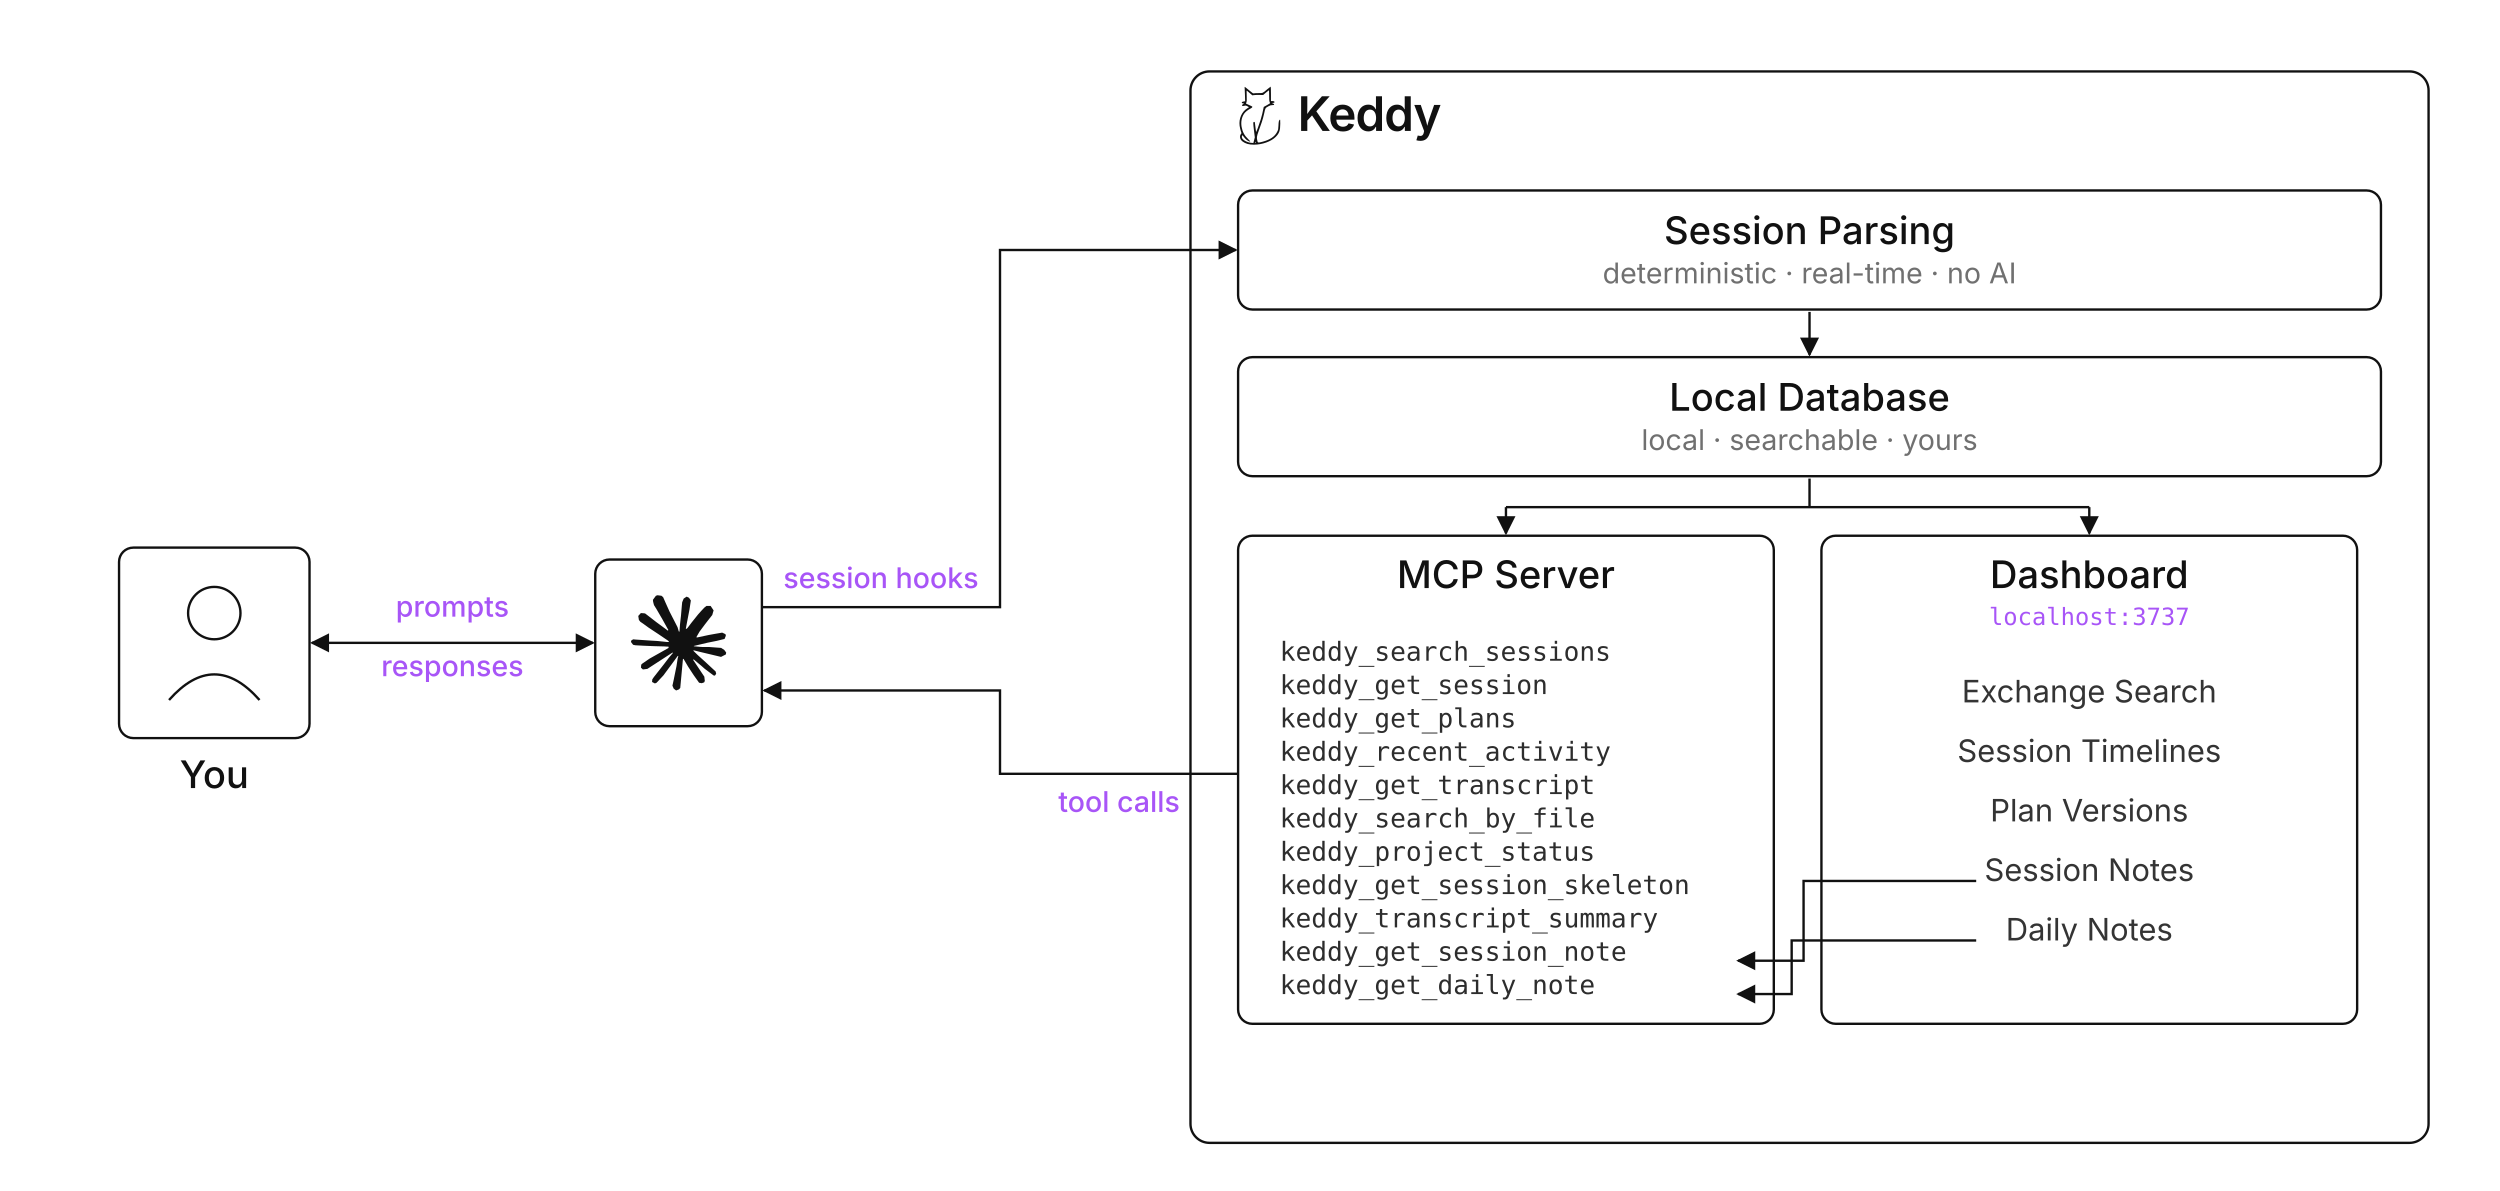
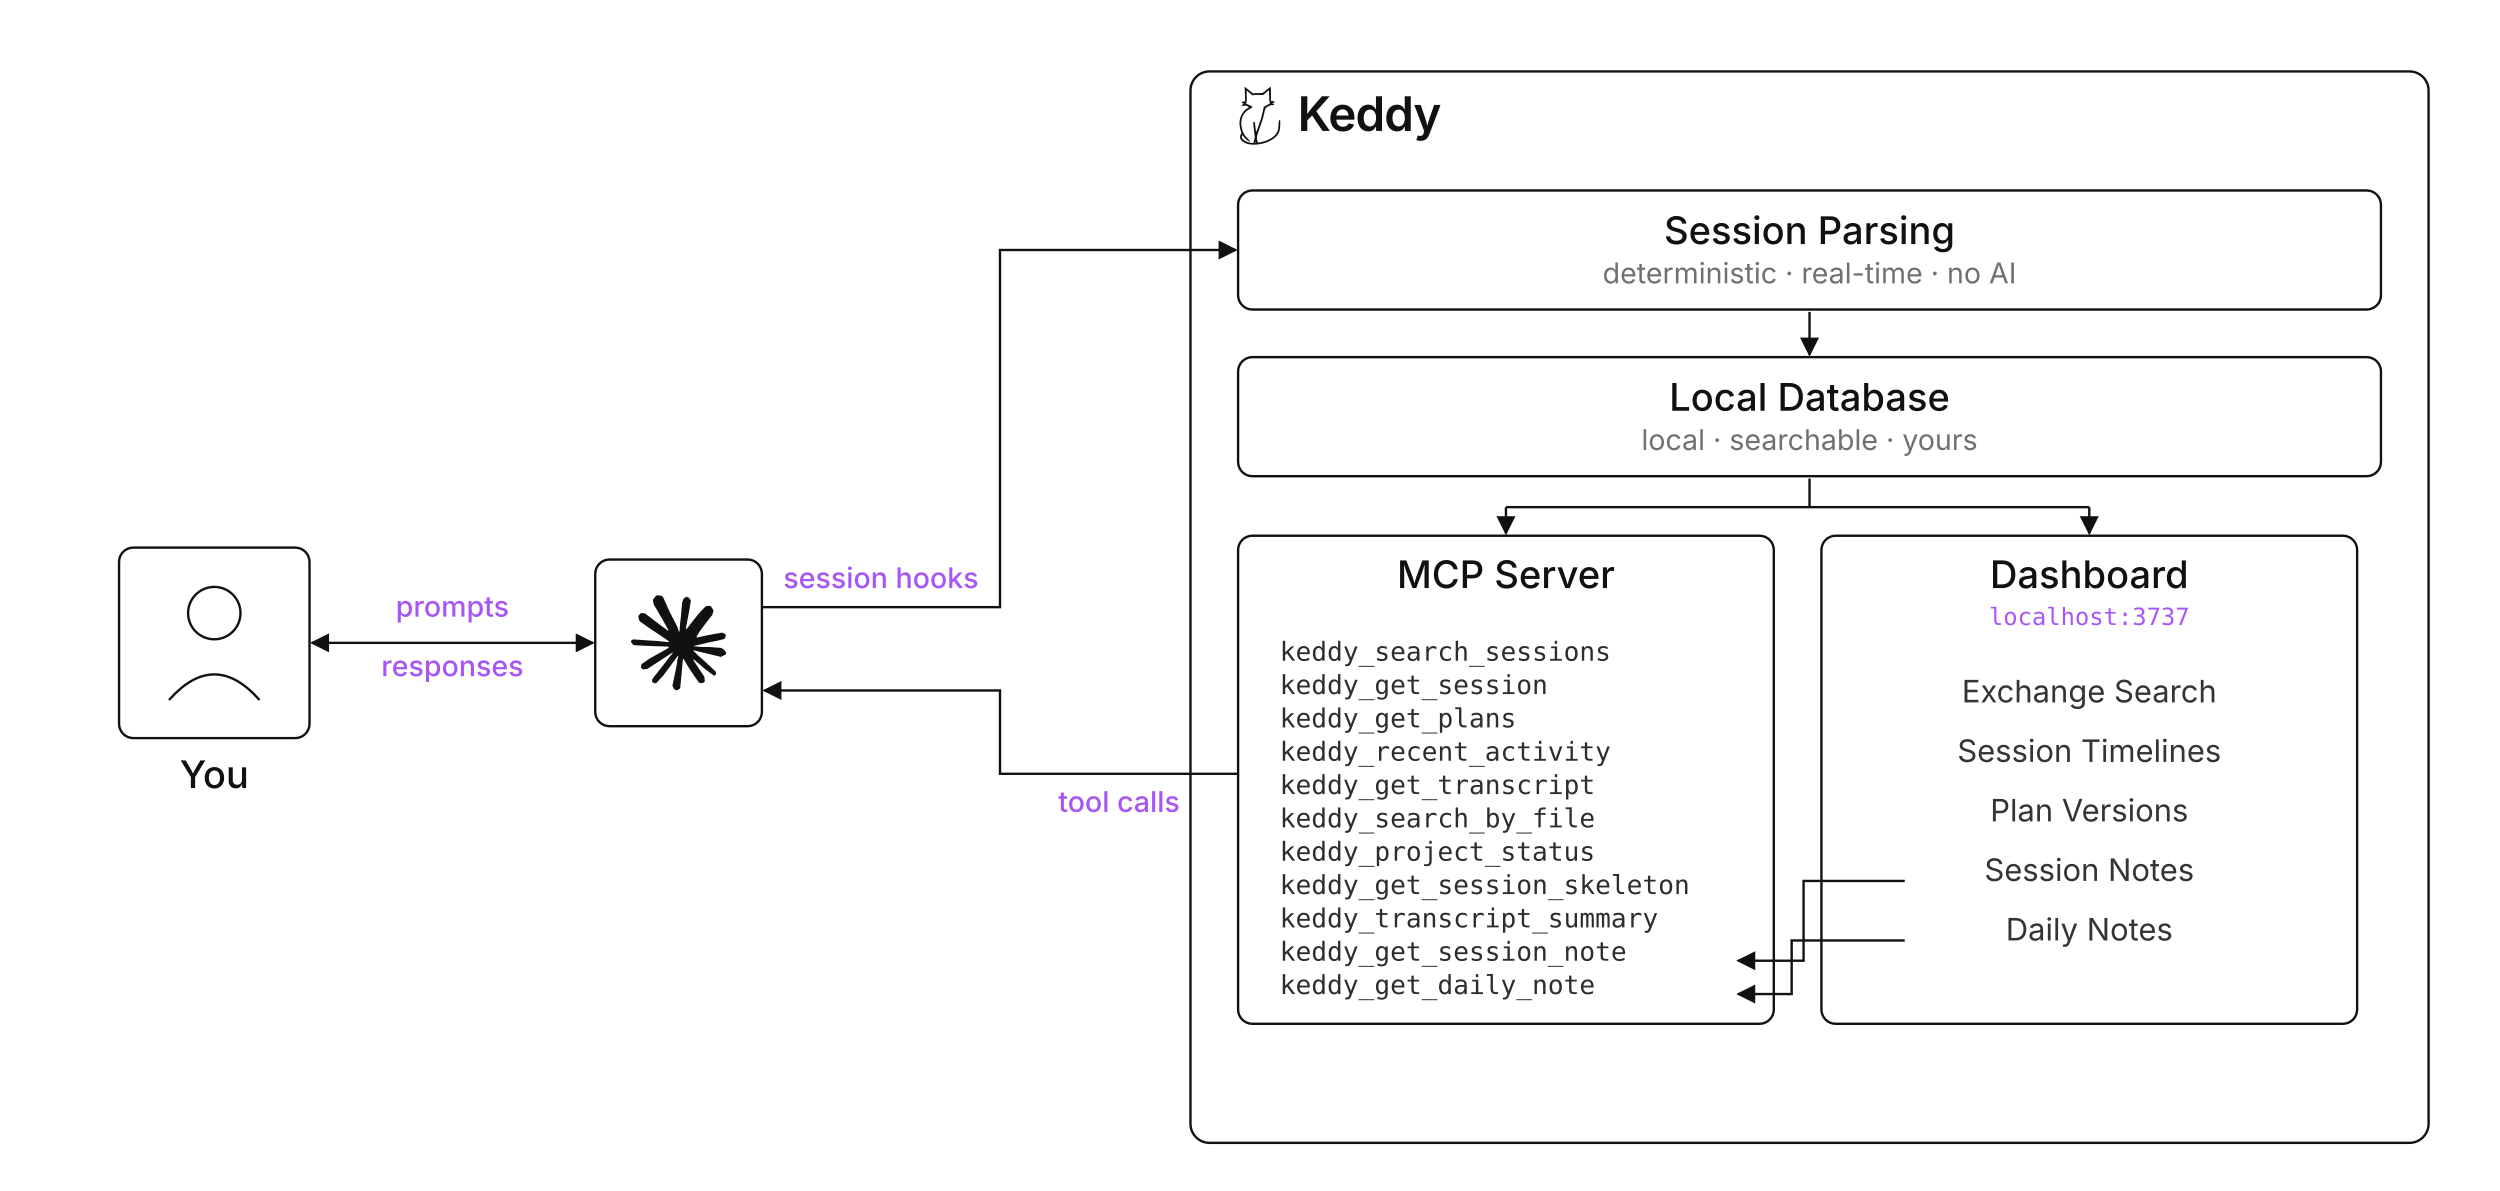
<svg xmlns="http://www.w3.org/2000/svg" viewBox="0 0 2100 1000" role="img" aria-label="Keddy architecture: You interact with Claude Code; Claude Code sends session hooks to Keddy's session reader, which writes to a local database. The database serves both MCP tools that Claude can call, and a dashboard you open in your browser.">
  <defs>
    <style>
      .box { fill: none; stroke: #111111; stroke-width: 2; }
      .label { font-family: -apple-system, BlinkMacSystemFont, "Inter", "Helvetica Neue", Arial, sans-serif; fill: #111111; }
      .label-box { font-size: 32px; font-weight: 500; }
      .label-sub { font-size: 24px; font-weight: 400; opacity: 0.6; }
      .label-title { font-size: 40px; font-weight: 600; letter-spacing: -0.02em; }
      .label-arrow { font-family: -apple-system, BlinkMacSystemFont, "Inter", "Helvetica Neue", Arial, sans-serif; font-size: 24px; font-weight: 500; fill: #a855f7; }
      .tool-list { font-family: ui-monospace, "SF Mono", Menlo, Consolas, monospace; font-size: 22px; fill: #111111; opacity: 0.88; }
      .capability-list { font-family: -apple-system, BlinkMacSystemFont, "Inter", "Helvetica Neue", Arial, sans-serif; font-size: 26px; fill: #111111; opacity: 0.85; }
      .arrow { stroke: #111111; stroke-width: 2; fill: none; }
    </style>
    <marker id="arrowhead" viewBox="0 0 10 10" refX="9" refY="5" markerWidth="8" markerHeight="8" orient="auto-start-reverse">
      <path d="M 0 0 L 10 5 L 0 10 z" fill="#111111" />
    </marker>
  </defs>
  <rect x="100" y="460" width="160" height="160" rx="12" class="box" />
  <circle cx="180" cy="515" r="22" fill="none" stroke="#111111" stroke-width="2" />
  <path d="M 142 588 Q 180 545 218 588" fill="none" stroke="#111111" stroke-width="2" />
  <text x="180" y="662" text-anchor="middle" class="label label-box">You</text>
  <line x1="262" y1="540" x2="498" y2="540" class="arrow" marker-end="url(#arrowhead)" marker-start="url(#arrowhead)" />
  <text x="380" y="518" text-anchor="middle" class="label-arrow">prompts</text>
  <text x="380" y="568" text-anchor="middle" class="label-arrow">responses</text>
  <rect x="500" y="470" width="140" height="140" rx="12" class="box" />
  <svg x="530" y="500" width="80" height="80" viewBox="0 0 24 24">
    <path fill="#111111" d="m4.714 15.956 4.717-2.647.079-.231-.079-.128h-.231l-.789-.049-2.696-.073-2.337-.097-2.265-.121-.571-.121-.534-.704.055-.352.48-.322.686.061 1.518.103 2.277.158 1.651.097 2.447.255h.389l.055-.158-.134-.097-.103-.097L6.973 9.836l-2.55-1.688-1.336-.971-.723-.492-.364-.461-.158-1.008.656-.723.88.061.225.061.892.686 1.906 1.475 2.489 1.834.364.303.146-.103.018-.073-.164-.273-1.354-2.447-1.445-2.489-.643-1.032-.17-.619c-.061-.255-.103-.467-.103-.729L6.287.134 6.7 0l.996.134.419.364.619 1.415 1.002 2.228 1.554 3.03.455.898.243.832.091.255h.158v-.146l.128-1.706.237-2.095.231-2.696.079-.759.376-.911.747-.492.583.279.48.686-.067.443-.285 1.852-.559 2.902-.364 1.943h.212l.243-.243.984-1.305 1.651-2.064.729-.82.85-.905.546-.431h1.032l.759 1.129-.34 1.166-1.062 1.348-.88 1.141-1.263 1.7-.789 1.36.073.109.188-.018 2.853-.607 1.542-.279 1.84-.316.832.389.091.395-.328.807-1.967.486-2.307.461-3.436.814-.043.03.049.061 1.548.146.662.036h1.621l3.018.225.789.522.474.638-.079.486-1.214.619-1.639-.389-3.825-.911-1.311-.328h-.182v.109l1.093 1.069 2.003 1.809 2.507 2.331.128.577-.322.455-.34-.049-2.204-1.657-.85-.747-1.925-1.621h-.128v.17l.443.65 2.344 3.521.121 1.081-.17.352-.607.212-.668-.121-1.372-1.925L14.38 17.959l-1.141-1.943-.14.079-.674 7.255-.316.37-.729.279-.607-.461-.322-.747.322-1.475.389-1.925.316-1.53.285-1.9.17-.631-.012-.043-.14.018-1.433 1.967-2.18 2.945-1.724 1.846-.413.164-.716-.37.067-.662.401-.589 2.386-3.036 1.439-1.882.929-1.087-.006-.158h-.055l-6.338 4.116-1.129.146-.486-.455.061-.747.231-.243 1.906-1.311Z" />
  </svg>
  <path d="M 640 510 L 840 510 L 840 210 L 1038 210" class="arrow" marker-end="url(#arrowhead)" />
  <text x="740" y="494" text-anchor="middle" class="label-arrow">session hooks</text>
  <path d="M 1040 650 L 840 650 L 840 580 L 642 580" class="arrow" marker-end="url(#arrowhead)" />
  <text x="940" y="682" text-anchor="middle" class="label-arrow">tool calls</text>
  <rect x="1000" y="60" width="1040" height="900" rx="16" class="box" />
  <svg x="1040" y="72" width="36" height="50" viewBox="52 2 142 198" preserveAspectRatio="xMidYMid meet">
    <path fill="#111111" fill-rule="evenodd" d="M 148.394 14.089 C 132.816 27.277, 134.634 26.491, 119.541 26.557 C 112.368 26.588, 105.363 26.949, 103.974 27.359 C 101.786 28.005, 100.047 26.926, 90.974 19.292 C 74.714 5.612, 72.456 4.060, 73.454 7.250 C 73.669 7.938, 74.134 18.651, 74.486 31.057 L 75.128 53.614 69.814 54.557 C 65.442 55.333, 64.444 55.893, 64.185 57.715 C 63.870 59.929, 64.296 60.169, 70.500 61.280 C 72.084 61.564, 71.720 61.978, 68.750 63.268 C 66.217 64.369, 65 65.544, 65 66.890 C 65 69.782, 66.103 70.082, 72.115 68.826 C 77.138 67.777, 77.853 67.881, 82.750 70.368 C 85.638 71.834, 88 73.187, 88 73.375 C 88 73.562, 85.346 75.354, 82.102 77.356 C 63.978 88.543, 53.763 111.704, 56.733 134.877 C 57.341 139.620, 59.009 147.179, 60.439 151.676 L 63.040 159.852 60.520 163.565 C 55.605 170.808, 58.353 181.449, 66.739 187.649 C 76.678 194.997, 88.024 198.159, 104.452 198.160 C 131.876 198.160, 161.392 187.667, 176.560 172.525 C 188.728 160.377, 191.970 151.153, 191.988 128.628 C 191.999 115.288, 191.840 113.888, 190.445 115.045 C 187.285 117.668, 186.553 120.808, 185.999 134.120 C 185.452 147.268, 185.306 147.996, 181.770 155.120 C 173.724 171.329, 157.962 181.956, 132.122 188.592 C 118.432 192.107, 117.485 191.983, 116.103 186.494 C 113.051 174.373, 113.345 171.839, 119.996 153 C 123.394 143.375, 128.168 129.838, 130.605 122.917 C 133.041 115.997, 136.605 102.947, 138.524 93.917 C 142.411 75.632, 141.910 76.459, 152.757 70.393 C 158.376 67.251, 160.476 66.620, 165.493 66.565 C 170.812 66.507, 171.500 66.271, 171.500 64.500 C 171.500 63.107, 170.514 62.210, 168.250 61.543 C 163.969 60.283, 164.111 59, 168.531 59 C 170.761 59, 172.277 58.442, 172.643 57.487 C 173.690 54.759, 171.039 53, 165.878 53 L 161 53 161 29 C 161 14.798, 160.619 5, 160.066 5 C 159.552 5, 154.300 9.090, 148.394 14.089 M 144.287 25.042 L 135.074 32.924 121.787 32.712 C 114.479 32.595, 106.402 32.859, 103.837 33.298 L 99.174 34.096 91.337 27.367 C 87.027 23.666, 82.646 19.932, 81.603 19.069 C 79.748 17.535, 79.720 17.896, 80.351 35.129 C 80.876 49.473, 80.718 53.549, 79.498 57.005 C 78.674 59.340, 78 61.349, 78 61.468 C 78 61.696, 91.545 67.902, 96.250 69.830 C 100.878 71.727, 99.824 74.555, 93.250 77.878 C 84.185 82.460, 75.827 89.152, 71.717 95.120 C 63.554 106.973, 60.584 122.564, 63.400 138.784 C 66.349 155.769, 72.831 167.749, 85.775 180.133 C 93.900 187.906, 94.022 190.092, 86.103 186.053 C 80.515 183.202, 75.416 178.547, 70.339 171.664 C 66.042 165.836, 66.034 165.832, 64.892 168.338 C 64.244 169.760, 64.033 172.363, 64.405 174.347 C 65.911 182.371, 81.995 191.150, 97 192.138 L 102.500 192.500 104.918 183.140 L 107.336 173.780 104.579 151.121 C 101.383 124.845, 101.417 122.500, 104.996 122.500 C 107.768 122.500, 107.339 120.599, 110.019 144.750 C 110.705 150.938, 111.544 155.997, 111.884 155.993 C 112.223 155.989, 114.241 151.151, 116.369 145.243 C 125.619 119.556, 129.978 105.818, 131.994 96 C 133.180 90.225, 134.815 82.575, 135.627 79 L 137.103 72.500 147.551 66.716 C 153.298 63.534, 158 60.552, 158 60.088 C 158 59.624, 157.325 57.629, 156.500 55.654 C 155.360 52.926, 155 47.854, 155 34.532 C 155 24.889, 154.662 17.036, 154.250 17.080 C 153.838 17.124, 149.354 20.707, 144.287 25.042 M 109 190.441 C 109 191.848, 109.450 193, 110 193 C 110.550 193, 111 192.127, 111 191.059 C 111 189.991, 110.550 188.840, 110 188.500 C 109.433 188.149, 109 188.990, 109 190.441" />
  </svg>
  <text x="1090" y="110" class="label label-title">Keddy</text>
  <rect x="1040" y="160" width="960" height="100" rx="12" class="box" />
  <text x="1520" y="205" text-anchor="middle" class="label label-box">Session Parsing</text>
  <text x="1520" y="238" text-anchor="middle" class="label label-sub">deterministic · real-time · no AI</text>
  <line x1="1520" y1="262" x2="1520" y2="298" class="arrow" marker-end="url(#arrowhead)" />
  <rect x="1040" y="300" width="960" height="100" rx="12" class="box" />
  <text x="1520" y="345" text-anchor="middle" class="label label-box">Local Database</text>
  <text x="1520" y="378" text-anchor="middle" class="label label-sub">local · searchable · yours</text>
  <line x1="1520" y1="402" x2="1520" y2="426" class="arrow" />
  <line x1="1265" y1="426" x2="1755" y2="426" class="arrow" />
  <line x1="1265" y1="426" x2="1265" y2="448" class="arrow" marker-end="url(#arrowhead)" />
  <line x1="1755" y1="426" x2="1755" y2="448" class="arrow" marker-end="url(#arrowhead)" />
  <rect x="1040" y="450" width="450" height="410" rx="12" class="box" />
  <text x="1265" y="494" text-anchor="middle" class="label label-box">MCP Server</text>
  <g class="tool-list">
    <text x="1075" y="555">keddy_search_sessions</text>
    <text x="1075" y="583">keddy_get_session</text>
    <text x="1075" y="611">keddy_get_plans</text>
    <text x="1075" y="639">keddy_recent_activity</text>
    <text x="1075" y="667">keddy_get_transcript</text>
    <text x="1075" y="695">keddy_search_by_file</text>
    <text x="1075" y="723">keddy_project_status</text>
    <text x="1075" y="751">keddy_get_session_skeleton</text>
    <text x="1075" y="779">keddy_transcript_summary</text>
    <text x="1075" y="807">keddy_get_session_note</text>
    <text x="1075" y="835">keddy_get_daily_note</text>
  </g>
  <rect x="1530" y="450" width="450" height="410" rx="12" class="box" />
  <text x="1755" y="494" text-anchor="middle" class="label label-box">Dashboard</text>
  <text x="1755" y="525" text-anchor="middle" style="font-family: ui-monospace, 'SF Mono', Menlo, Consolas, monospace; font-size: 20px; font-weight: 500; fill: #a855f7;">localhost:3737</text>
  <g class="capability-list">
    <text x="1755" y="590" text-anchor="middle">Exchange Search</text>
    <text x="1755" y="640" text-anchor="middle">Session Timelines</text>
    <text x="1755" y="690" text-anchor="middle">Plan Versions</text>
    <text x="1755" y="740" text-anchor="middle">Session Notes</text>
    <text x="1755" y="790" text-anchor="middle">Daily Notes</text>
  </g>
-   <path d="M 1660 740 L 1515 740 L 1515 807 L 1460 807" class="arrow" marker-end="url(#arrowhead)" />
-   <path d="M 1660 790 L 1505 790 L 1505 835 L 1460 835" class="arrow" marker-end="url(#arrowhead)" />
+   <path d="M 1600 740 L 1515 740 L 1515 807 L 1460 807" class="arrow" marker-end="url(#arrowhead)" />
+   <path d="M 1600 790 L 1505 790 L 1505 835 L 1460 835" class="arrow" marker-end="url(#arrowhead)" />
</svg>
